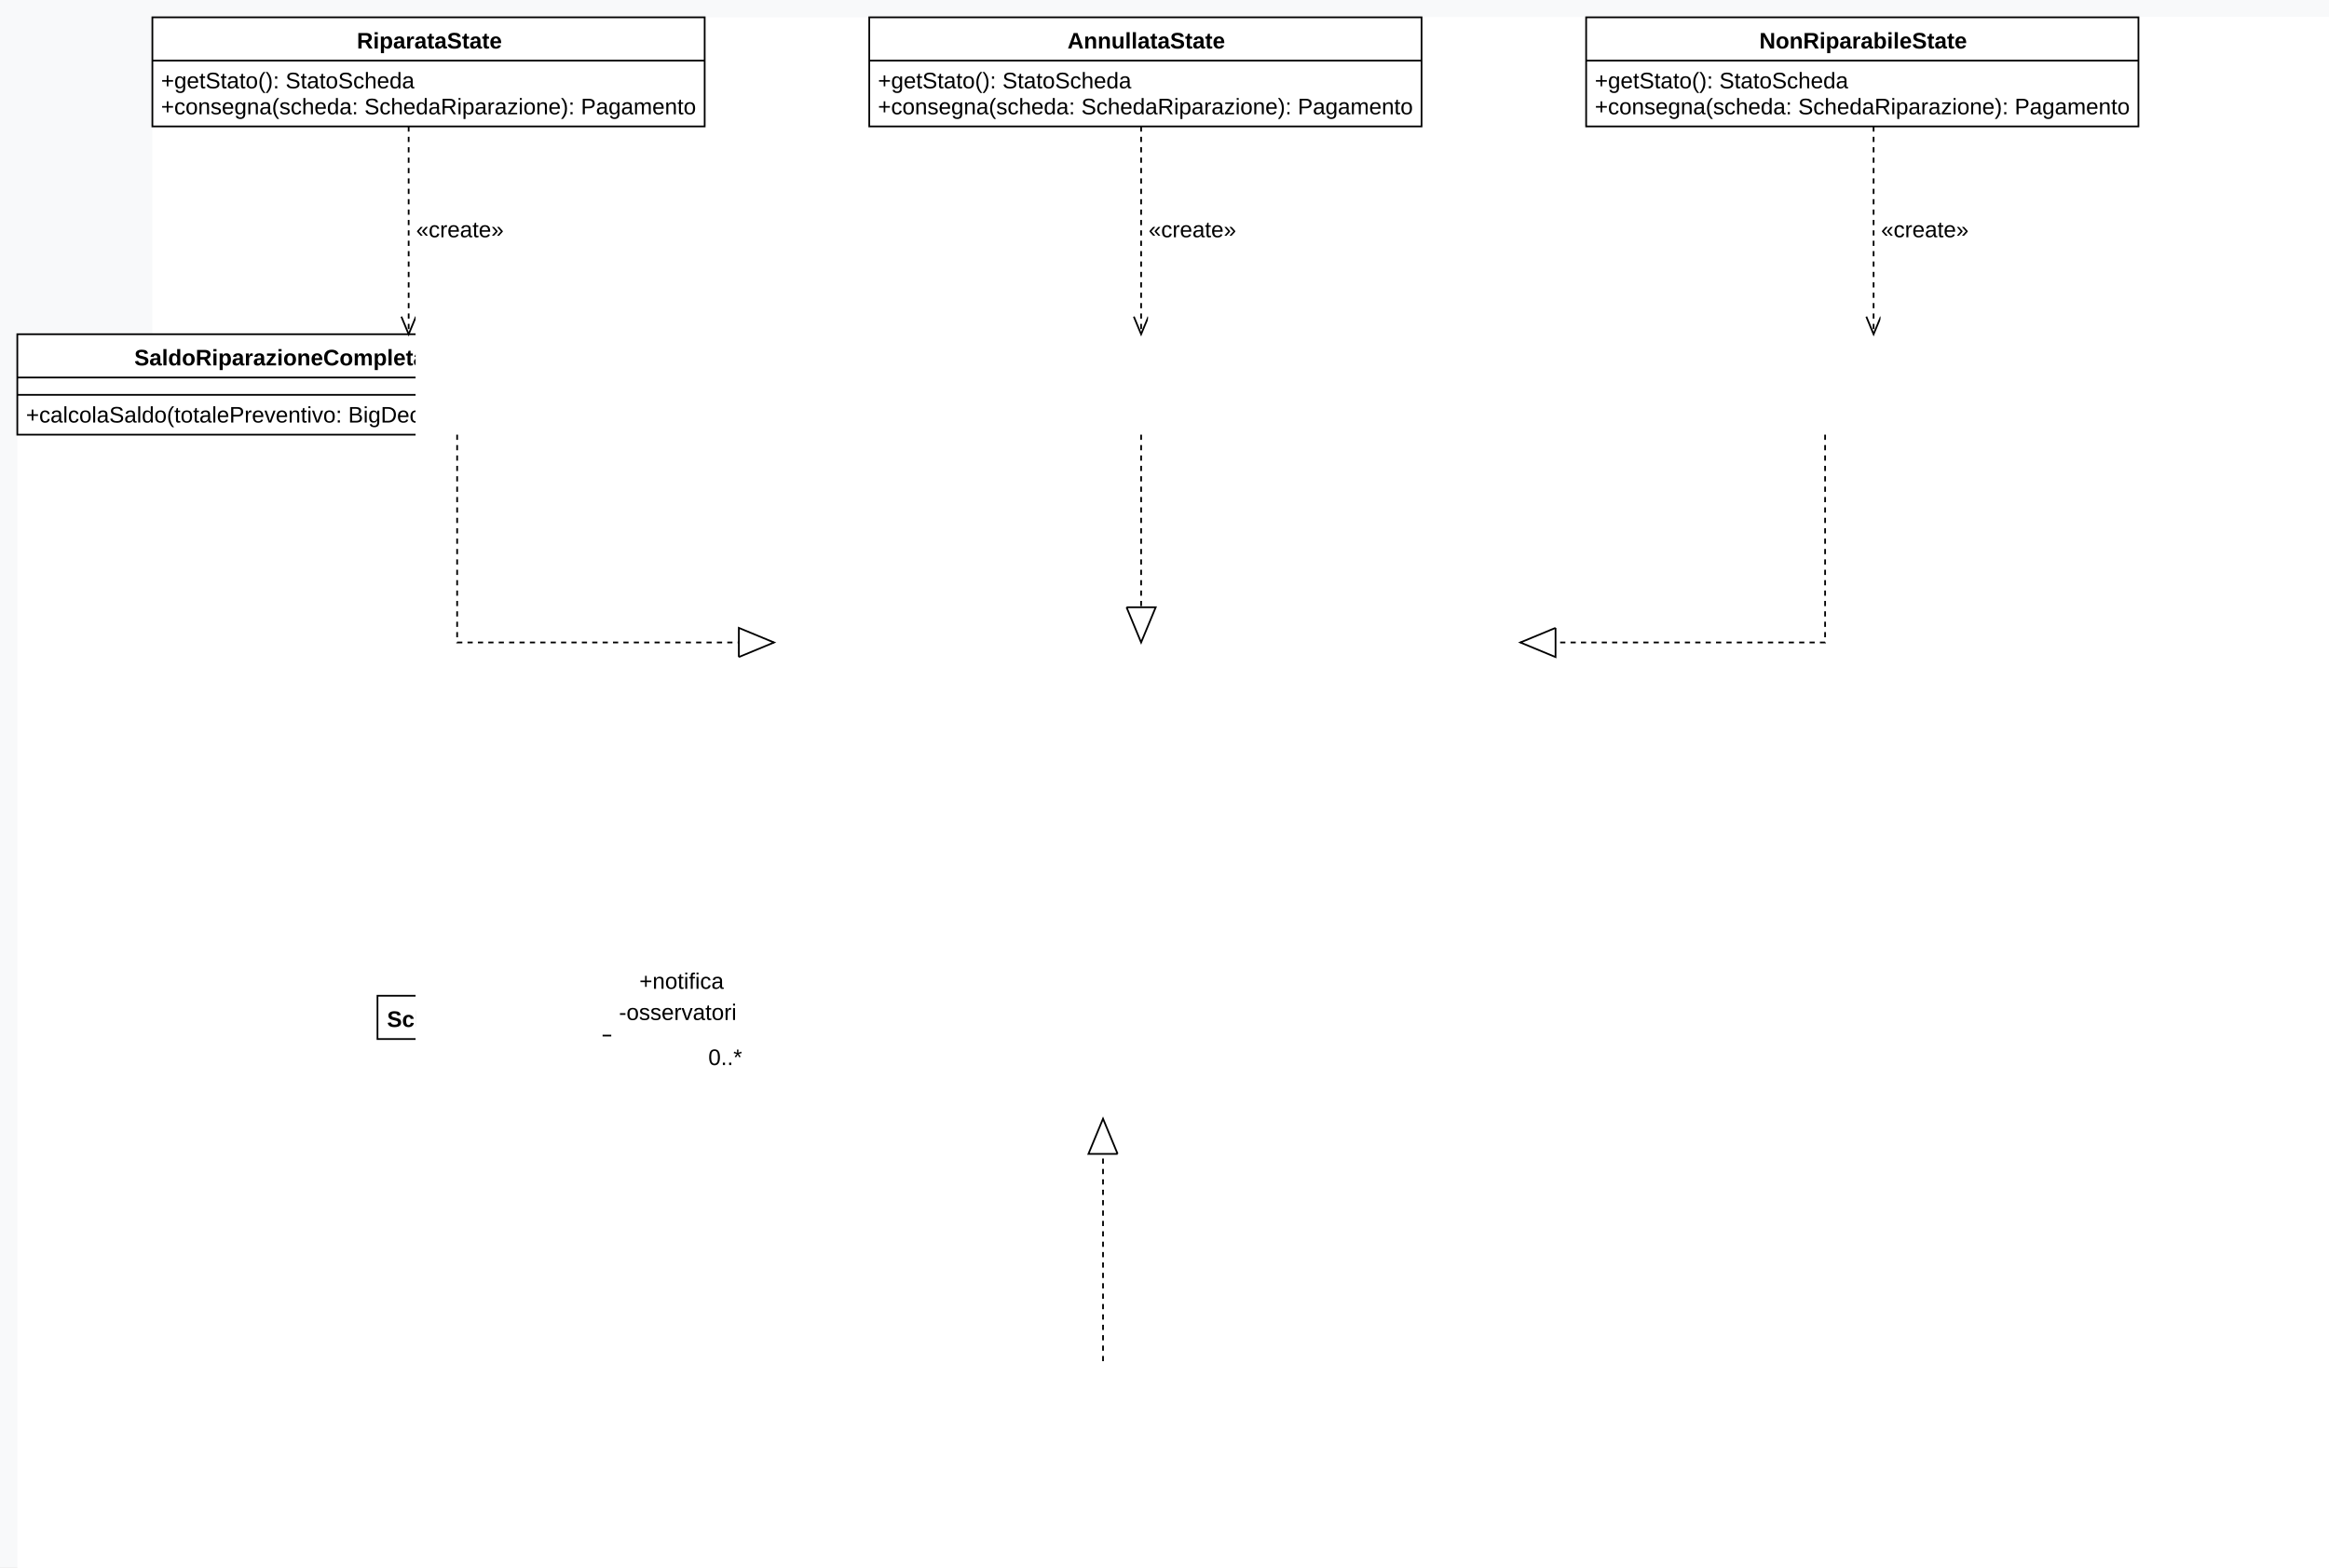
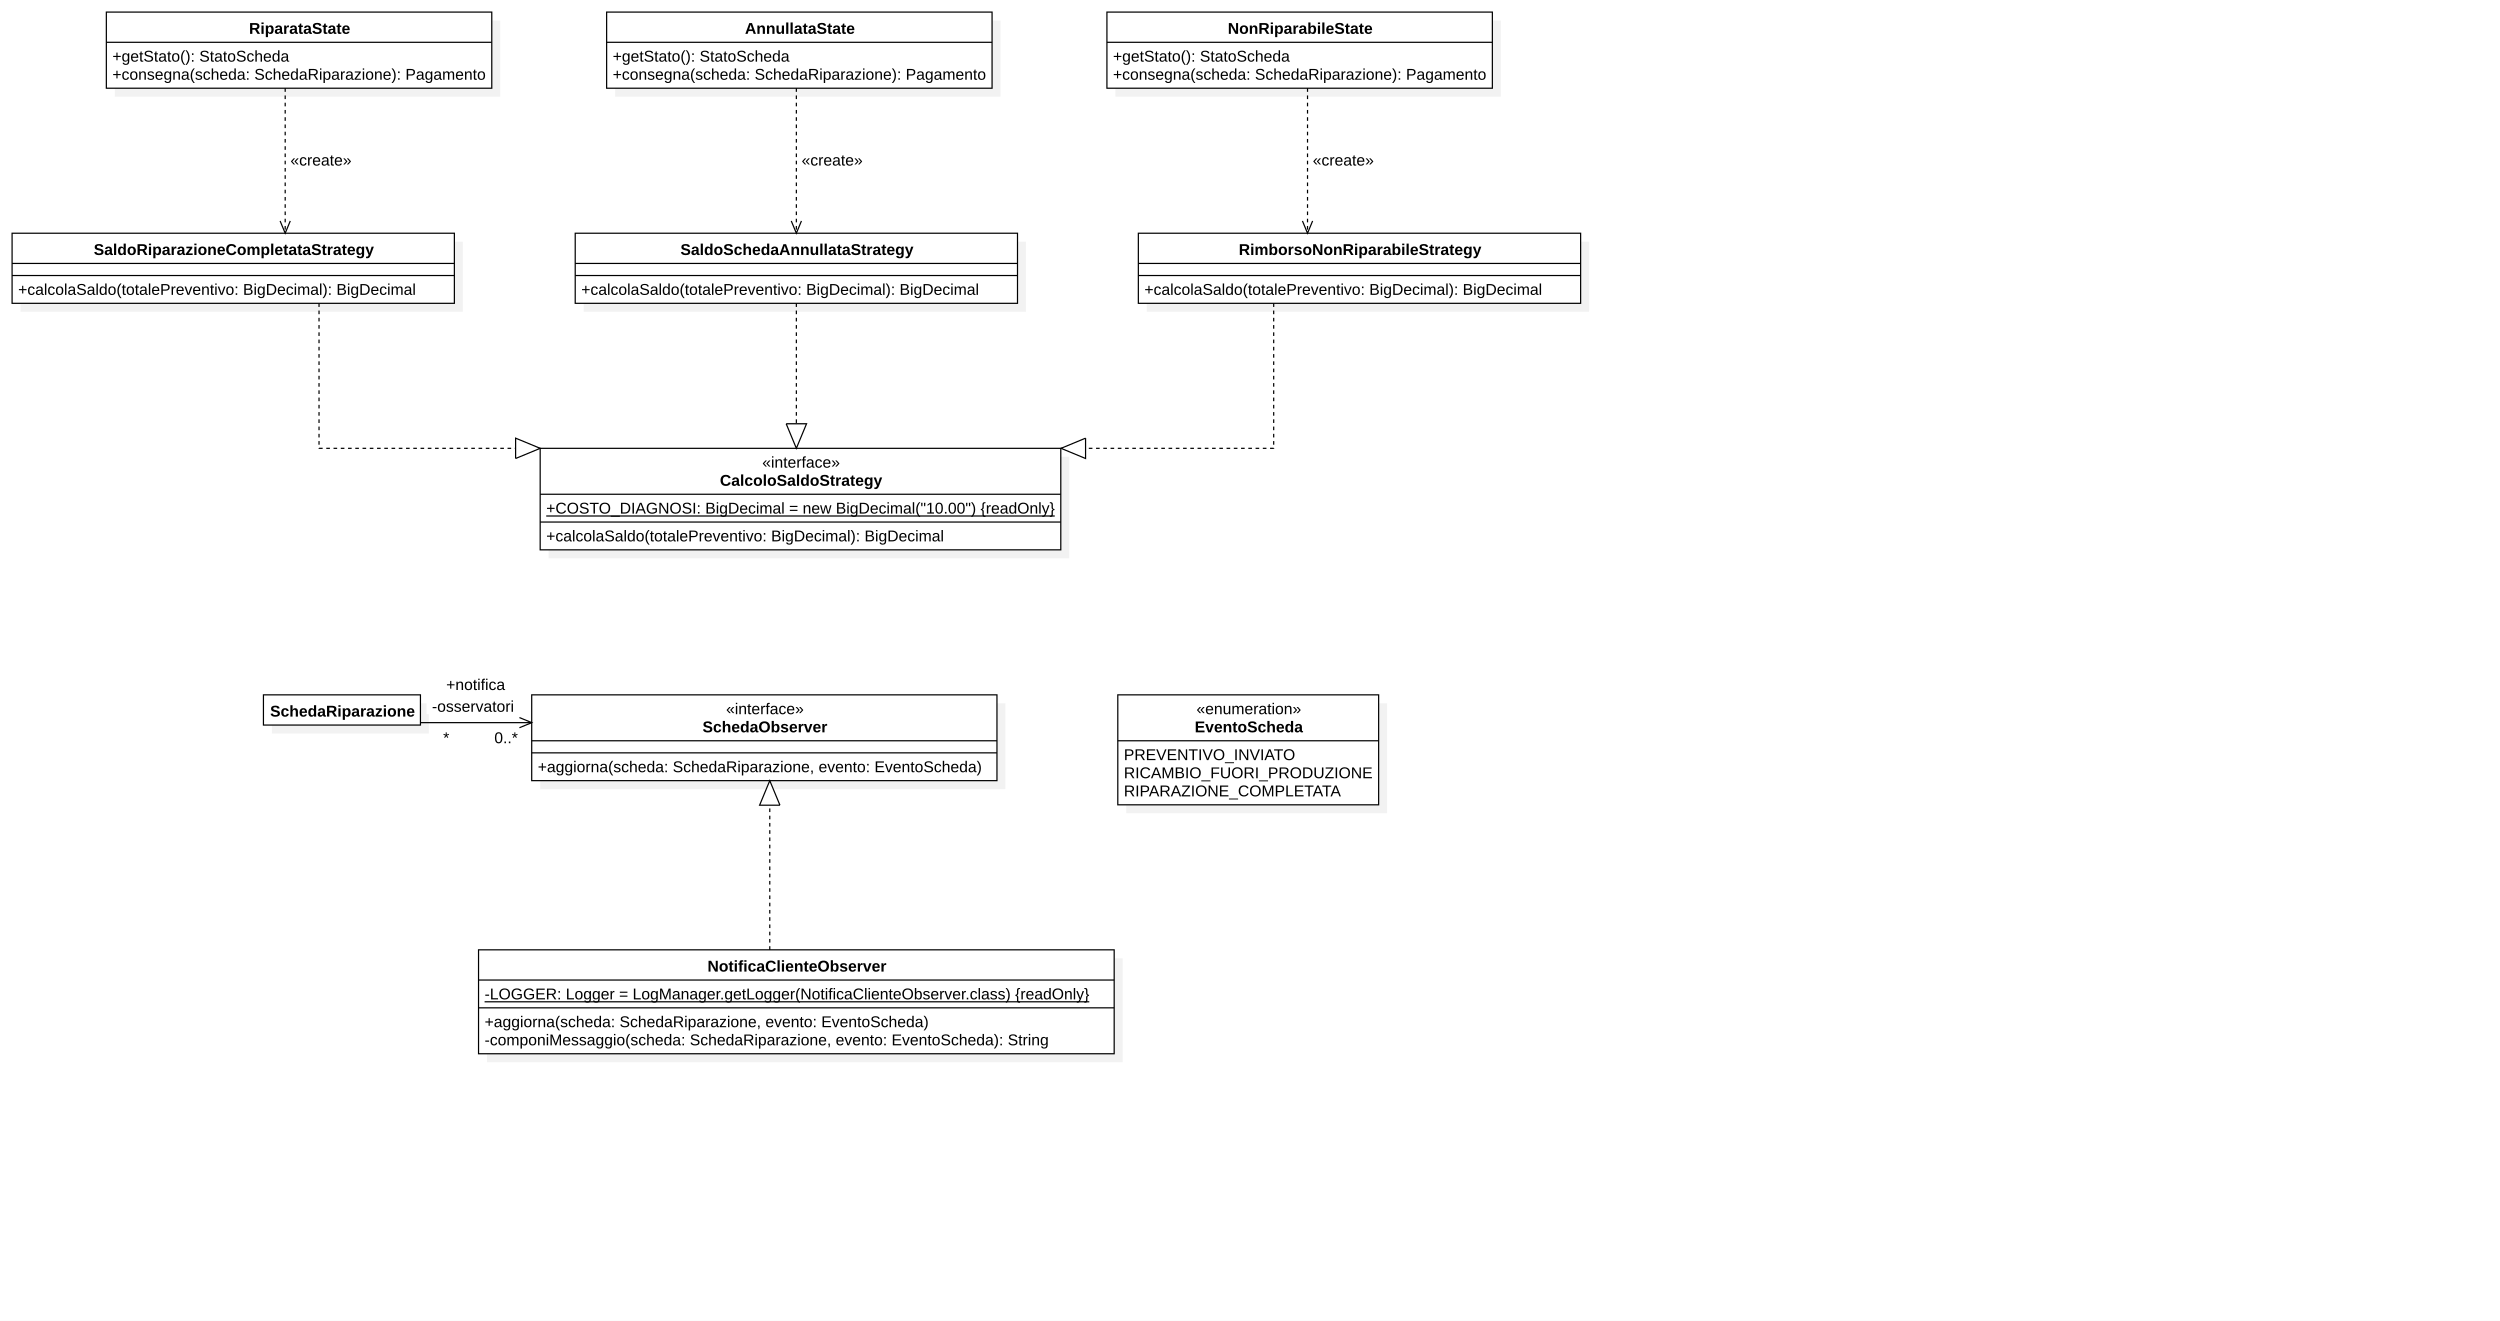
- <svg xmlns="http://www.w3.org/2000/svg" version="1.1" width="1345" height="905" viewBox="0 0 1345 905">
+ <svg xmlns="http://www.w3.org/2000/svg" version="1.1" width="2068.793" height="1093">
  <defs />
-   <rect width="100%" height="100%" fill="#f8f9fa" />
+   <rect width="100%" height="100%" fill="#ffffff" />
  <g>
    <g>
-       <rect fill="#C0C0C0" stroke="none" x="125" y="47" width="1345" height="905" viewBox="0 0 1345 905" transform="matrix(1 0 0 1 -30 -30)" fill-opacity="0.2" />
-     </g>
-     <g>
-       <rect fill="#ffffff" stroke="none" x="118" y="40" width="1345" height="905" viewBox="0 0 1345 905" transform="matrix(1 0 0 1 -30 -30)" />
+       <rect fill="#C0C0C0" stroke="none" x="125" y="47" width="318.953" height="63" transform="matrix(1 0 0 1 -30 -30)" fill-opacity="0.2" />
+     </g>
+     <g>
+       <rect fill="#ffffff" stroke="none" x="118" y="40" width="318.953" height="63" transform="matrix(1 0 0 1 -30 -30)" />
    </g>
    <g>
      <path fill="none" stroke="#000000" paint-order="fill stroke markers" d=" M 88 10 L 406.953 10 L 406.953 73 L 88 73 L 88 10 Z Z" stroke-miterlimit="10" stroke-dasharray="" />
    </g>
    <g>
      <path fill="none" stroke="#000000" paint-order="fill stroke markers" d=" M 88 35 L 406.953 35" stroke-miterlimit="10" stroke-dasharray="" />
    </g>
    <g>
      <g>
        <path fill="none" stroke="none" />
        <text fill="#000000" stroke="none" font-family="Arial" font-size="13px" font-style="normal" font-weight="bold" text-decoration="undefined" x="277.977" y="53.5" text-anchor="middle" dominant-baseline="central" transform="matrix(1 0 0 1 -30 -30)">RiparataState</text>
      </g>
    </g>
    <g>
      <g>
        <path fill="none" stroke="none" />
        <text fill="#000000" stroke="none" font-family="Arial" font-size="13px" font-style="normal" font-weight="normal" text-decoration="undefined" x="123" y="76.5" text-anchor="start" dominant-baseline="central" transform="matrix(1 0 0 1 -30 -30)">+getStato(): StatoScheda</text>
      </g>
    </g>
    <g>
      <g>
        <path fill="none" stroke="none" />
        <text fill="#000000" stroke="none" font-family="Arial" font-size="13px" font-style="normal" font-weight="normal" text-decoration="undefined" x="123" y="91.5" text-anchor="start" dominant-baseline="central" transform="matrix(1 0 0 1 -30 -30)">+consegna(scheda: SchedaRiparazione): Pagamento</text>
      </g>
    </g>
    <g>
-       <rect fill="#C0C0C0" stroke="none" x="539" y="47" width="1345" height="905" viewBox="0 0 1345 905" transform="matrix(1 0 0 1 -30 -30)" fill-opacity="0.2" />
-     </g>
-     <g>
-       <rect fill="#ffffff" stroke="none" x="532" y="40" width="1345" height="905" viewBox="0 0 1345 905" transform="matrix(1 0 0 1 -30 -30)" />
+       <rect fill="#C0C0C0" stroke="none" x="539" y="47" width="318.953" height="63" transform="matrix(1 0 0 1 -30 -30)" fill-opacity="0.2" />
+     </g>
+     <g>
+       <rect fill="#ffffff" stroke="none" x="532" y="40" width="318.953" height="63" transform="matrix(1 0 0 1 -30 -30)" />
    </g>
    <g>
      <path fill="none" stroke="#000000" paint-order="fill stroke markers" d=" M 502 10 L 820.953 10 L 820.953 73 L 502 73 L 502 10 Z Z" stroke-miterlimit="10" stroke-dasharray="" />
    </g>
    <g>
      <path fill="none" stroke="#000000" paint-order="fill stroke markers" d=" M 502 35 L 820.953 35" stroke-miterlimit="10" stroke-dasharray="" />
    </g>
    <g>
      <g>
        <path fill="none" stroke="none" />
        <text fill="#000000" stroke="none" font-family="Arial" font-size="13px" font-style="normal" font-weight="bold" text-decoration="undefined" x="691.977" y="53.5" text-anchor="middle" dominant-baseline="central" transform="matrix(1 0 0 1 -30 -30)">AnnullataState</text>
      </g>
    </g>
    <g>
      <g>
        <path fill="none" stroke="none" />
        <text fill="#000000" stroke="none" font-family="Arial" font-size="13px" font-style="normal" font-weight="normal" text-decoration="undefined" x="537" y="76.5" text-anchor="start" dominant-baseline="central" transform="matrix(1 0 0 1 -30 -30)">+getStato(): StatoScheda</text>
      </g>
    </g>
    <g>
      <g>
        <path fill="none" stroke="none" />
        <text fill="#000000" stroke="none" font-family="Arial" font-size="13px" font-style="normal" font-weight="normal" text-decoration="undefined" x="537" y="91.5" text-anchor="start" dominant-baseline="central" transform="matrix(1 0 0 1 -30 -30)">+consegna(scheda: SchedaRiparazione): Pagamento</text>
      </g>
    </g>
    <g>
-       <rect fill="#C0C0C0" stroke="none" x="953" y="47" width="1345" height="905" viewBox="0 0 1345 905" transform="matrix(1 0 0 1 -30 -30)" fill-opacity="0.2" />
-     </g>
-     <g>
-       <rect fill="#ffffff" stroke="none" x="946" y="40" width="1345" height="905" viewBox="0 0 1345 905" transform="matrix(1 0 0 1 -30 -30)" />
+       <rect fill="#C0C0C0" stroke="none" x="953" y="47" width="318.953" height="63" transform="matrix(1 0 0 1 -30 -30)" fill-opacity="0.2" />
+     </g>
+     <g>
+       <rect fill="#ffffff" stroke="none" x="946" y="40" width="318.953" height="63" transform="matrix(1 0 0 1 -30 -30)" />
    </g>
    <g>
      <path fill="none" stroke="#000000" paint-order="fill stroke markers" d=" M 916 10 L 1234.953 10 L 1234.953 73 L 916 73 L 916 10 Z Z" stroke-miterlimit="10" stroke-dasharray="" />
    </g>
    <g>
      <path fill="none" stroke="#000000" paint-order="fill stroke markers" d=" M 916 35 L 1234.953 35" stroke-miterlimit="10" stroke-dasharray="" />
    </g>
    <g>
      <g>
        <path fill="none" stroke="none" />
        <text fill="#000000" stroke="none" font-family="Arial" font-size="13px" font-style="normal" font-weight="bold" text-decoration="undefined" x="1105.977" y="53.5" text-anchor="middle" dominant-baseline="central" transform="matrix(1 0 0 1 -30 -30)">NonRiparabileState</text>
      </g>
    </g>
    <g>
      <g>
        <path fill="none" stroke="none" />
        <text fill="#000000" stroke="none" font-family="Arial" font-size="13px" font-style="normal" font-weight="normal" text-decoration="undefined" x="951" y="76.5" text-anchor="start" dominant-baseline="central" transform="matrix(1 0 0 1 -30 -30)">+getStato(): StatoScheda</text>
      </g>
    </g>
    <g>
      <g>
        <path fill="none" stroke="none" />
        <text fill="#000000" stroke="none" font-family="Arial" font-size="13px" font-style="normal" font-weight="normal" text-decoration="undefined" x="951" y="91.5" text-anchor="start" dominant-baseline="central" transform="matrix(1 0 0 1 -30 -30)">+consegna(scheda: SchedaRiparazione): Pagamento</text>
      </g>
    </g>
    <g>
-       <rect fill="#C0C0C0" stroke="none" x="47" y="230" width="1345" height="905" viewBox="0 0 1345 905" transform="matrix(1 0 0 1 -30 -30)" fill-opacity="0.2" />
-     </g>
-     <g>
-       <rect fill="#ffffff" stroke="none" x="40" y="223" width="1345" height="905" viewBox="0 0 1345 905" transform="matrix(1 0 0 1 -30 -30)" />
+       <rect fill="#C0C0C0" stroke="none" x="47" y="230" width="366" height="58" transform="matrix(1 0 0 1 -30 -30)" fill-opacity="0.2" />
+     </g>
+     <g>
+       <rect fill="#ffffff" stroke="none" x="40" y="223" width="366" height="58" transform="matrix(1 0 0 1 -30 -30)" />
    </g>
    <g>
      <path fill="none" stroke="#000000" paint-order="fill stroke markers" d=" M 10 193 L 376 193 L 376 251 L 10 251 L 10 193 Z Z" stroke-miterlimit="10" stroke-dasharray="" />
    </g>
    <g>
      <path fill="none" stroke="#000000" paint-order="fill stroke markers" d=" M 10 218 L 376 218" stroke-miterlimit="10" stroke-dasharray="" />
    </g>
    <g>
      <path fill="none" stroke="#000000" paint-order="fill stroke markers" d=" M 10 228 L 376 228" stroke-miterlimit="10" stroke-dasharray="" />
    </g>
    <g>
      <g>
        <path fill="none" stroke="none" />
        <text fill="#000000" stroke="none" font-family="Arial" font-size="13px" font-style="normal" font-weight="bold" text-decoration="undefined" x="223.5" y="236.5" text-anchor="middle" dominant-baseline="central" transform="matrix(1 0 0 1 -30 -30)">SaldoRiparazioneCompletataStrategy</text>
      </g>
    </g>
    <g>
      <g>
        <path fill="none" stroke="none" />
        <text fill="#000000" stroke="none" font-family="Arial" font-size="13px" font-style="normal" font-weight="normal" text-decoration="undefined" x="45" y="269.5" text-anchor="start" dominant-baseline="central" transform="matrix(1 0 0 1 -30 -30)">+calcolaSaldo(totalePreventivo: BigDecimal): BigDecimal</text>
      </g>
    </g>
    <g>
-       <rect fill="#C0C0C0" stroke="none" x="513" y="230" width="1345" height="905" viewBox="0 0 1345 905" transform="matrix(1 0 0 1 -30 -30)" fill-opacity="0.2" />
-     </g>
-     <g>
-       <rect fill="#ffffff" stroke="none" x="506" y="223" width="1345" height="905" viewBox="0 0 1345 905" transform="matrix(1 0 0 1 -30 -30)" />
+       <rect fill="#C0C0C0" stroke="none" x="513" y="230" width="366" height="58" transform="matrix(1 0 0 1 -30 -30)" fill-opacity="0.2" />
+     </g>
+     <g>
+       <rect fill="#ffffff" stroke="none" x="506" y="223" width="366" height="58" transform="matrix(1 0 0 1 -30 -30)" />
    </g>
    <g>
      <path fill="none" stroke="#000000" paint-order="fill stroke markers" d=" M 476 193 L 842 193 L 842 251 L 476 251 L 476 193 Z Z" stroke-miterlimit="10" stroke-dasharray="" />
    </g>
    <g>
      <path fill="none" stroke="#000000" paint-order="fill stroke markers" d=" M 476 218 L 842 218" stroke-miterlimit="10" stroke-dasharray="" />
    </g>
    <g>
      <path fill="none" stroke="#000000" paint-order="fill stroke markers" d=" M 476 228 L 842 228" stroke-miterlimit="10" stroke-dasharray="" />
    </g>
    <g>
      <g>
        <path fill="none" stroke="none" />
        <text fill="#000000" stroke="none" font-family="Arial" font-size="13px" font-style="normal" font-weight="bold" text-decoration="undefined" x="689.5" y="236.5" text-anchor="middle" dominant-baseline="central" transform="matrix(1 0 0 1 -30 -30)">SaldoSchedaAnnullataStrategy</text>
      </g>
    </g>
    <g>
      <g>
        <path fill="none" stroke="none" />
        <text fill="#000000" stroke="none" font-family="Arial" font-size="13px" font-style="normal" font-weight="normal" text-decoration="undefined" x="511" y="269.5" text-anchor="start" dominant-baseline="central" transform="matrix(1 0 0 1 -30 -30)">+calcolaSaldo(totalePreventivo: BigDecimal): BigDecimal</text>
      </g>
    </g>
    <g>
-       <rect fill="#C0C0C0" stroke="none" x="979" y="230" width="1345" height="905" viewBox="0 0 1345 905" transform="matrix(1 0 0 1 -30 -30)" fill-opacity="0.2" />
-     </g>
-     <g>
-       <rect fill="#ffffff" stroke="none" x="972" y="223" width="1345" height="905" viewBox="0 0 1345 905" transform="matrix(1 0 0 1 -30 -30)" />
+       <rect fill="#C0C0C0" stroke="none" x="979" y="230" width="366" height="58" transform="matrix(1 0 0 1 -30 -30)" fill-opacity="0.2" />
+     </g>
+     <g>
+       <rect fill="#ffffff" stroke="none" x="972" y="223" width="366" height="58" transform="matrix(1 0 0 1 -30 -30)" />
    </g>
    <g>
      <path fill="none" stroke="#000000" paint-order="fill stroke markers" d=" M 942 193 L 1308 193 L 1308 251 L 942 251 L 942 193 Z Z" stroke-miterlimit="10" stroke-dasharray="" />
    </g>
    <g>
      <path fill="none" stroke="#000000" paint-order="fill stroke markers" d=" M 942 218 L 1308 218" stroke-miterlimit="10" stroke-dasharray="" />
    </g>
    <g>
      <path fill="none" stroke="#000000" paint-order="fill stroke markers" d=" M 942 228 L 1308 228" stroke-miterlimit="10" stroke-dasharray="" />
    </g>
    <g>
      <g>
        <path fill="none" stroke="none" />
        <text fill="#000000" stroke="none" font-family="Arial" font-size="13px" font-style="normal" font-weight="bold" text-decoration="undefined" x="1155.5" y="236.5" text-anchor="middle" dominant-baseline="central" transform="matrix(1 0 0 1 -30 -30)">RimborsoNonRiparabileStrategy</text>
      </g>
    </g>
    <g>
      <g>
        <path fill="none" stroke="none" />
        <text fill="#000000" stroke="none" font-family="Arial" font-size="13px" font-style="normal" font-weight="normal" text-decoration="undefined" x="977" y="269.5" text-anchor="start" dominant-baseline="central" transform="matrix(1 0 0 1 -30 -30)">+calcolaSaldo(totalePreventivo: BigDecimal): BigDecimal</text>
      </g>
    </g>
    <g>
-       <rect fill="#C0C0C0" stroke="none" x="484" y="408" width="1345" height="905" viewBox="0 0 1345 905" transform="matrix(1 0 0 1 -30 -30)" fill-opacity="0.2" />
-     </g>
-     <g>
-       <rect fill="#ffffff" stroke="none" x="477" y="401" width="1345" height="905" viewBox="0 0 1345 905" transform="matrix(1 0 0 1 -30 -30)" />
+       <rect fill="#C0C0C0" stroke="none" x="484" y="408" width="430.824" height="84" transform="matrix(1 0 0 1 -30 -30)" fill-opacity="0.2" />
+     </g>
+     <g>
+       <rect fill="#ffffff" stroke="none" x="477" y="401" width="430.824" height="84" transform="matrix(1 0 0 1 -30 -30)" />
    </g>
    <g>
      <path fill="none" stroke="#000000" paint-order="fill stroke markers" d=" M 447 371 L 877.824 371 L 877.824 455 L 447 455 L 447 371 Z Z" stroke-miterlimit="10" stroke-dasharray="" />
    </g>
    <g>
      <path fill="none" stroke="#000000" paint-order="fill stroke markers" d=" M 447 409 L 877.824 409" stroke-miterlimit="10" stroke-dasharray="" />
    </g>
    <g>
      <path fill="none" stroke="#000000" paint-order="fill stroke markers" d=" M 447 432 L 877.824 432" stroke-miterlimit="10" stroke-dasharray="" />
    </g>
    <g>
      <g>
        <path fill="none" stroke="none" />
        <text fill="#000000" stroke="none" font-family="Arial" font-size="13px" font-style="normal" font-weight="normal" text-decoration="undefined" x="692.912" y="412.5" text-anchor="middle" dominant-baseline="central" transform="matrix(1 0 0 1 -30 -30)">«interface»</text>
      </g>
    </g>
    <g>
      <g>
        <path fill="none" stroke="none" />
        <text fill="#000000" stroke="none" font-family="Arial" font-size="13px" font-style="normal" font-weight="bold" text-decoration="undefined" x="692.912" y="427.5" text-anchor="middle" dominant-baseline="central" transform="matrix(1 0 0 1 -30 -30)">CalcoloSaldoStrategy</text>
      </g>
    </g>
    <g>
      <g>
        <path fill="none" stroke="none" />
        <text fill="#000000" stroke="none" font-family="Arial" font-size="13px" font-style="normal" font-weight="normal" text-decoration="undefined" x="482" y="450.5" text-anchor="start" dominant-baseline="central" transform="matrix(1 0 0 1 -30 -30)">+COSTO_DIAGNOSI: BigDecimal = new BigDecimal("10.00") {readOnly}</text>
        <path fill="none" stroke="#000000" paint-order="fill stroke markers" d=" M 452 427 L 872.824 427" stroke-miterlimit="10" stroke-dasharray="" />
      </g>
    </g>
    <g>
      <g>
        <path fill="none" stroke="none" />
        <text fill="#000000" stroke="none" font-family="Arial" font-size="13px" font-style="normal" font-weight="normal" text-decoration="undefined" x="482" y="473.5" text-anchor="start" dominant-baseline="central" transform="matrix(1 0 0 1 -30 -30)">+calcolaSaldo(totalePreventivo: BigDecimal): BigDecimal</text>
      </g>
    </g>
    <g>
-       <rect fill="#C0C0C0" stroke="none" x="255" y="612" width="1345" height="905" viewBox="0 0 1345 905" transform="matrix(1 0 0 1 -30 -30)" fill-opacity="0.2" />
-     </g>
-     <g>
-       <rect fill="#ffffff" stroke="none" x="248" y="605" width="1345" height="905" viewBox="0 0 1345 905" transform="matrix(1 0 0 1 -30 -30)" />
+       <rect fill="#C0C0C0" stroke="none" x="255" y="612" width="129.926" height="25" transform="matrix(1 0 0 1 -30 -30)" fill-opacity="0.2" />
+     </g>
+     <g>
+       <rect fill="#ffffff" stroke="none" x="248" y="605" width="129.926" height="25" transform="matrix(1 0 0 1 -30 -30)" />
    </g>
    <g>
      <path fill="none" stroke="#000000" paint-order="fill stroke markers" d=" M 218 575 L 347.926 575 L 347.926 600 L 218 600 L 218 575 Z Z" stroke-miterlimit="10" stroke-dasharray="" />
    </g>
    <g>
      <g>
        <path fill="none" stroke="none" />
        <text fill="#000000" stroke="none" font-family="Arial" font-size="13px" font-style="normal" font-weight="bold" text-decoration="undefined" x="313.463" y="618.5" text-anchor="middle" dominant-baseline="central" transform="matrix(1 0 0 1 -30 -30)">SchedaRiparazione</text>
      </g>
    </g>
    <g>
-       <rect fill="#C0C0C0" stroke="none" x="477" y="612" width="1345" height="905" viewBox="0 0 1345 905" transform="matrix(1 0 0 1 -30 -30)" fill-opacity="0.2" />
-     </g>
-     <g>
-       <rect fill="#ffffff" stroke="none" x="470" y="605" width="1345" height="905" viewBox="0 0 1345 905" transform="matrix(1 0 0 1 -30 -30)" />
+       <rect fill="#C0C0C0" stroke="none" x="477" y="612" width="385" height="71" transform="matrix(1 0 0 1 -30 -30)" fill-opacity="0.2" />
+     </g>
+     <g>
+       <rect fill="#ffffff" stroke="none" x="470" y="605" width="385" height="71" transform="matrix(1 0 0 1 -30 -30)" />
    </g>
    <g>
      <path fill="none" stroke="#000000" paint-order="fill stroke markers" d=" M 440 575 L 825 575 L 825 646 L 440 646 L 440 575 Z Z" stroke-miterlimit="10" stroke-dasharray="" />
    </g>
    <g>
      <path fill="none" stroke="#000000" paint-order="fill stroke markers" d=" M 440 613 L 825 613" stroke-miterlimit="10" stroke-dasharray="" />
    </g>
    <g>
      <path fill="none" stroke="#000000" paint-order="fill stroke markers" d=" M 440 623 L 825 623" stroke-miterlimit="10" stroke-dasharray="" />
    </g>
    <g>
      <g>
        <path fill="none" stroke="none" />
        <text fill="#000000" stroke="none" font-family="Arial" font-size="13px" font-style="normal" font-weight="normal" text-decoration="undefined" x="663" y="616.5" text-anchor="middle" dominant-baseline="central" transform="matrix(1 0 0 1 -30 -30)">«interface»</text>
      </g>
    </g>
    <g>
      <g>
        <path fill="none" stroke="none" />
        <text fill="#000000" stroke="none" font-family="Arial" font-size="13px" font-style="normal" font-weight="bold" text-decoration="undefined" x="663" y="631.5" text-anchor="middle" dominant-baseline="central" transform="matrix(1 0 0 1 -30 -30)">SchedaObserver</text>
      </g>
    </g>
    <g>
      <g>
        <path fill="none" stroke="none" />
        <text fill="#000000" stroke="none" font-family="Arial" font-size="13px" font-style="normal" font-weight="normal" text-decoration="undefined" x="475" y="664.5" text-anchor="start" dominant-baseline="central" transform="matrix(1 0 0 1 -30 -30)">+aggiorna(scheda: SchedaRiparazione, evento: EventoScheda)</text>
      </g>
    </g>
    <g>
-       <rect fill="#C0C0C0" stroke="none" x="962" y="612" width="1345" height="905" viewBox="0 0 1345 905" transform="matrix(1 0 0 1 -30 -30)" fill-opacity="0.2" />
-     </g>
-     <g>
-       <rect fill="#ffffff" stroke="none" x="955" y="605" width="1345" height="905" viewBox="0 0 1345 905" transform="matrix(1 0 0 1 -30 -30)" />
+       <rect fill="#C0C0C0" stroke="none" x="962" y="612" width="215.854" height="91" transform="matrix(1 0 0 1 -30 -30)" fill-opacity="0.2" />
+     </g>
+     <g>
+       <rect fill="#ffffff" stroke="none" x="955" y="605" width="215.854" height="91" transform="matrix(1 0 0 1 -30 -30)" />
    </g>
    <g>
      <path fill="none" stroke="#000000" paint-order="fill stroke markers" d=" M 925 575 L 1140.854 575 L 1140.854 666 L 925 666 L 925 575 Z Z" stroke-miterlimit="10" stroke-dasharray="" />
    </g>
    <g>
      <path fill="none" stroke="#000000" paint-order="fill stroke markers" d=" M 925 613 L 1140.854 613" stroke-miterlimit="10" stroke-dasharray="" />
    </g>
    <g>
      <g>
        <path fill="none" stroke="none" />
        <text fill="#000000" stroke="none" font-family="Arial" font-size="13px" font-style="normal" font-weight="normal" text-decoration="undefined" x="1063.427" y="616.5" text-anchor="middle" dominant-baseline="central" transform="matrix(1 0 0 1 -30 -30)">«enumeration»</text>
      </g>
    </g>
    <g>
      <g>
        <path fill="none" stroke="none" />
        <text fill="#000000" stroke="none" font-family="Arial" font-size="13px" font-style="normal" font-weight="bold" text-decoration="undefined" x="1063.427" y="631.5" text-anchor="middle" dominant-baseline="central" transform="matrix(1 0 0 1 -30 -30)">EventoScheda</text>
      </g>
    </g>
    <g>
      <g>
        <path fill="none" stroke="none" />
        <text fill="#000000" stroke="none" font-family="Arial" font-size="13px" font-style="normal" font-weight="normal" text-decoration="undefined" x="960" y="654.5" text-anchor="start" dominant-baseline="central" transform="matrix(1 0 0 1 -30 -30)">PREVENTIVO_INVIATO</text>
      </g>
    </g>
    <g>
      <g>
        <path fill="none" stroke="none" />
        <text fill="#000000" stroke="none" font-family="Arial" font-size="13px" font-style="normal" font-weight="normal" text-decoration="undefined" x="960" y="669.5" text-anchor="start" dominant-baseline="central" transform="matrix(1 0 0 1 -30 -30)">RICAMBIO_FUORI_PRODUZIONE</text>
      </g>
    </g>
    <g>
      <g>
        <path fill="none" stroke="none" />
        <text fill="#000000" stroke="none" font-family="Arial" font-size="13px" font-style="normal" font-weight="normal" text-decoration="undefined" x="960" y="684.5" text-anchor="start" dominant-baseline="central" transform="matrix(1 0 0 1 -30 -30)">RIPARAZIONE_COMPLETATA</text>
      </g>
    </g>
    <g>
-       <rect fill="#C0C0C0" stroke="none" x="433" y="823" width="1345" height="905" viewBox="0 0 1345 905" transform="matrix(1 0 0 1 -30 -30)" fill-opacity="0.2" />
-     </g>
-     <g>
-       <rect fill="#ffffff" stroke="none" x="426" y="816" width="1345" height="905" viewBox="0 0 1345 905" transform="matrix(1 0 0 1 -30 -30)" />
+       <rect fill="#C0C0C0" stroke="none" x="433" y="823" width="526" height="86" transform="matrix(1 0 0 1 -30 -30)" fill-opacity="0.2" />
+     </g>
+     <g>
+       <rect fill="#ffffff" stroke="none" x="426" y="816" width="526" height="86" transform="matrix(1 0 0 1 -30 -30)" />
    </g>
    <g>
      <path fill="none" stroke="#000000" paint-order="fill stroke markers" d=" M 396 786 L 922 786 L 922 872 L 396 872 L 396 786 Z Z" stroke-miterlimit="10" stroke-dasharray="" />
    </g>
    <g>
      <path fill="none" stroke="#000000" paint-order="fill stroke markers" d=" M 396 811 L 922 811" stroke-miterlimit="10" stroke-dasharray="" />
    </g>
    <g>
      <path fill="none" stroke="#000000" paint-order="fill stroke markers" d=" M 396 834 L 922 834" stroke-miterlimit="10" stroke-dasharray="" />
    </g>
    <g>
      <g>
        <path fill="none" stroke="none" />
        <text fill="#000000" stroke="none" font-family="Arial" font-size="13px" font-style="normal" font-weight="bold" text-decoration="undefined" x="689.5" y="829.5" text-anchor="middle" dominant-baseline="central" transform="matrix(1 0 0 1 -30 -30)">NotificaClienteObserver</text>
      </g>
    </g>
    <g>
      <g>
        <path fill="none" stroke="none" />
        <text fill="#000000" stroke="none" font-family="Arial" font-size="13px" font-style="normal" font-weight="normal" text-decoration="undefined" x="431" y="852.5" text-anchor="start" dominant-baseline="central" transform="matrix(1 0 0 1 -30 -30)">-LOGGER: Logger = LogManager.getLogger(NotificaClienteObserver.class) {readOnly}</text>
        <path fill="none" stroke="#000000" paint-order="fill stroke markers" d=" M 401 829 L 901.405 829" stroke-miterlimit="10" stroke-dasharray="" />
      </g>
    </g>
    <g>
      <g>
        <path fill="none" stroke="none" />
        <text fill="#000000" stroke="none" font-family="Arial" font-size="13px" font-style="normal" font-weight="normal" text-decoration="undefined" x="431" y="875.5" text-anchor="start" dominant-baseline="central" transform="matrix(1 0 0 1 -30 -30)">+aggiorna(scheda: SchedaRiparazione, evento: EventoScheda)</text>
      </g>
    </g>
    <g>
      <g>
        <path fill="none" stroke="none" />
        <text fill="#000000" stroke="none" font-family="Arial" font-size="13px" font-style="normal" font-weight="normal" text-decoration="undefined" x="431" y="890.5" text-anchor="start" dominant-baseline="central" transform="matrix(1 0 0 1 -30 -30)">-componiMessaggio(scheda: SchedaRiparazione, evento: EventoScheda): String</text>
      </g>
    </g>
    <g>
      <path fill="none" stroke="#000000" paint-order="fill stroke markers" d=" M 236 73 L 236 193" stroke-miterlimit="10" stroke-dasharray="3" />
    </g>
    <g>
      <path fill="none" stroke="#000000" paint-order="fill stroke markers" d=" M 231.79 182.837 L 236 193 L 240.21 182.837" stroke-miterlimit="10" stroke-dasharray="" />
    </g>
    <g>
-       <rect fill="#ffffff" stroke="none" x="270" y="156" width="1345" height="905" viewBox="0 0 1345 905" transform="matrix(1 0 0 1 -30 -30)" />
+       <rect fill="#ffffff" stroke="none" x="270" y="156" width="51.2" height="13" transform="matrix(1 0 0 1 -30 -30)" />
    </g>
    <g>
      <g>
        <path fill="none" stroke="none" />
        <text fill="#000000" stroke="none" font-family="Arial" font-size="13px" font-style="normal" font-weight="normal" text-decoration="undefined" x="295.6" y="162.5" text-anchor="middle" dominant-baseline="central" transform="matrix(1 0 0 1 -30 -30)">«create»</text>
      </g>
    </g>
    <g>
      <path fill="none" stroke="#000000" paint-order="fill stroke markers" d=" M 659 73 L 659 193" stroke-miterlimit="10" stroke-dasharray="3" />
    </g>
    <g>
      <path fill="none" stroke="#000000" paint-order="fill stroke markers" d=" M 654.79 182.837 L 659 193 L 663.21 182.837" stroke-miterlimit="10" stroke-dasharray="" />
    </g>
    <g>
-       <rect fill="#ffffff" stroke="none" x="693" y="156" width="1345" height="905" viewBox="0 0 1345 905" transform="matrix(1 0 0 1 -30 -30)" />
+       <rect fill="#ffffff" stroke="none" x="693" y="156" width="51.2" height="13" transform="matrix(1 0 0 1 -30 -30)" />
    </g>
    <g>
      <g>
        <path fill="none" stroke="none" />
        <text fill="#000000" stroke="none" font-family="Arial" font-size="13px" font-style="normal" font-weight="normal" text-decoration="undefined" x="718.6" y="162.5" text-anchor="middle" dominant-baseline="central" transform="matrix(1 0 0 1 -30 -30)">«create»</text>
      </g>
    </g>
    <g>
      <path fill="none" stroke="#000000" paint-order="fill stroke markers" d=" M 1082 73 L 1082 193" stroke-miterlimit="10" stroke-dasharray="3" />
    </g>
    <g>
      <path fill="none" stroke="#000000" paint-order="fill stroke markers" d=" M 1077.79 182.837 L 1082 193 L 1086.21 182.837" stroke-miterlimit="10" stroke-dasharray="" />
    </g>
    <g>
-       <rect fill="#ffffff" stroke="none" x="1116" y="156" width="1345" height="905" viewBox="0 0 1345 905" transform="matrix(1 0 0 1 -30 -30)" />
+       <rect fill="#ffffff" stroke="none" x="1116" y="156" width="51.2" height="13" transform="matrix(1 0 0 1 -30 -30)" />
    </g>
    <g>
      <g>
        <path fill="none" stroke="none" />
        <text fill="#000000" stroke="none" font-family="Arial" font-size="13px" font-style="normal" font-weight="normal" text-decoration="undefined" x="1141.6" y="162.5" text-anchor="middle" dominant-baseline="central" transform="matrix(1 0 0 1 -30 -30)">«create»</text>
      </g>
    </g>
    <g>
      <path fill="none" stroke="#000000" paint-order="fill stroke markers" d=" M 264 251 L 264 371 L 447 371" stroke-miterlimit="10" stroke-dasharray="3" />
    </g>
    <g>
      <path fill="#FFFFFF" stroke="none" paint-order="stroke fill markers" d=" M 426.675 379.419 L 447 371 L 426.675 362.581" />
    </g>
    <g>
      <path fill="none" stroke="#000000" paint-order="fill stroke markers" d=" M 426.675 379.419 L 447 371 L 426.675 362.581 L 426.675 379.419" stroke-miterlimit="10" stroke-dasharray="" />
    </g>
    <g>
      <path fill="none" stroke="#000000" paint-order="fill stroke markers" d=" M 659 251 L 659 371" stroke-miterlimit="10" stroke-dasharray="3" />
    </g>
    <g>
      <path fill="#FFFFFF" stroke="none" paint-order="stroke fill markers" d=" M 650.581 350.675 L 659 371 L 667.419 350.675" />
    </g>
    <g>
      <path fill="none" stroke="#000000" paint-order="fill stroke markers" d=" M 650.581 350.675 L 659 371 L 667.419 350.675 L 650.581 350.675" stroke-miterlimit="10" stroke-dasharray="" />
    </g>
    <g>
      <path fill="none" stroke="#000000" paint-order="fill stroke markers" d=" M 1054 251 L 1054 371 L 878 371" stroke-miterlimit="10" stroke-dasharray="3" />
    </g>
    <g>
      <path fill="#FFFFFF" stroke="none" paint-order="stroke fill markers" d=" M 898.325 362.581 L 878 371 L 898.325 379.419" />
    </g>
    <g>
      <path fill="none" stroke="#000000" paint-order="fill stroke markers" d=" M 898.325 362.581 L 878 371 L 898.325 379.419 L 898.325 362.581" stroke-miterlimit="10" stroke-dasharray="" />
    </g>
    <g>
      <path fill="none" stroke="#000000" paint-order="fill stroke markers" d=" M 348 598 L 440 598" stroke-miterlimit="10" stroke-dasharray="" />
    </g>
    <g>
      <path fill="none" stroke="#000000" paint-order="fill stroke markers" d=" M 429.837 602.21 L 440 598 L 429.837 593.79" stroke-miterlimit="10" stroke-dasharray="" />
    </g>
    <g>
-       <rect fill="#ffffff" stroke="none" x="398" y="590" width="1345" height="905" viewBox="0 0 1345 905" transform="matrix(1 0 0 1 -30 -30)" />
+       <rect fill="#ffffff" stroke="none" x="398" y="590" width="51.2" height="13" transform="matrix(1 0 0 1 -30 -30)" />
    </g>
    <g>
      <g>
        <path fill="none" stroke="none" />
        <text fill="#000000" stroke="none" font-family="Arial" font-size="13px" font-style="normal" font-weight="normal" text-decoration="undefined" x="423.6" y="596.5" text-anchor="middle" dominant-baseline="central" transform="matrix(1 0 0 1 -30 -30)">+notifica</text>
      </g>
    </g>
    <g>
-       <rect fill="#ffffff" stroke="none" x="396" y="634" width="1345" height="905" viewBox="0 0 1345 905" transform="matrix(1 0 0 1 -30 -30)" />
+       <rect fill="#ffffff" stroke="none" x="396" y="634" width="6.5" height="13" transform="matrix(1 0 0 1 -30 -30)" />
    </g>
    <g>
      <g>
        <path fill="none" stroke="none" />
        <text fill="#000000" stroke="none" font-family="Arial" font-size="13px" font-style="normal" font-weight="normal" text-decoration="undefined" x="399.25" y="640.5" text-anchor="middle" dominant-baseline="central" transform="matrix(1 0 0 1 -30 -30)">*</text>
      </g>
    </g>
    <g>
-       <rect fill="#ffffff" stroke="none" x="383" y="608" width="1345" height="905" viewBox="0 0 1345 905" transform="matrix(1 0 0 1 -30 -30)" />
+       <rect fill="#ffffff" stroke="none" x="383" y="608" width="76.8" height="13" transform="matrix(1 0 0 1 -30 -30)" />
    </g>
    <g>
      <g>
        <path fill="none" stroke="none" />
        <text fill="#000000" stroke="none" font-family="Arial" font-size="13px" font-style="normal" font-weight="normal" text-decoration="undefined" x="421.4" y="614.5" text-anchor="middle" dominant-baseline="central" transform="matrix(1 0 0 1 -30 -30)">-osservatori</text>
      </g>
    </g>
    <g>
-       <rect fill="#ffffff" stroke="none" x="436" y="634" width="1345" height="905" viewBox="0 0 1345 905" transform="matrix(1 0 0 1 -30 -30)" />
+       <rect fill="#ffffff" stroke="none" x="436" y="634" width="25.6" height="13" transform="matrix(1 0 0 1 -30 -30)" />
    </g>
    <g>
      <g>
        <path fill="none" stroke="none" />
        <text fill="#000000" stroke="none" font-family="Arial" font-size="13px" font-style="normal" font-weight="normal" text-decoration="undefined" x="448.8" y="640.5" text-anchor="middle" dominant-baseline="central" transform="matrix(1 0 0 1 -30 -30)">0..*</text>
      </g>
    </g>
    <g>
      <path fill="none" stroke="#000000" paint-order="fill stroke markers" d=" M 637 786 L 637 646" stroke-miterlimit="10" stroke-dasharray="3" />
    </g>
    <g>
      <path fill="#FFFFFF" stroke="none" paint-order="stroke fill markers" d=" M 645.419 666.325 L 637 646 L 628.581 666.325" />
    </g>
    <g>
      <path fill="none" stroke="#000000" paint-order="fill stroke markers" d=" M 645.419 666.325 L 637 646 L 628.581 666.325 L 645.419 666.325" stroke-miterlimit="10" stroke-dasharray="" />
    </g>
  </g>
</svg>
